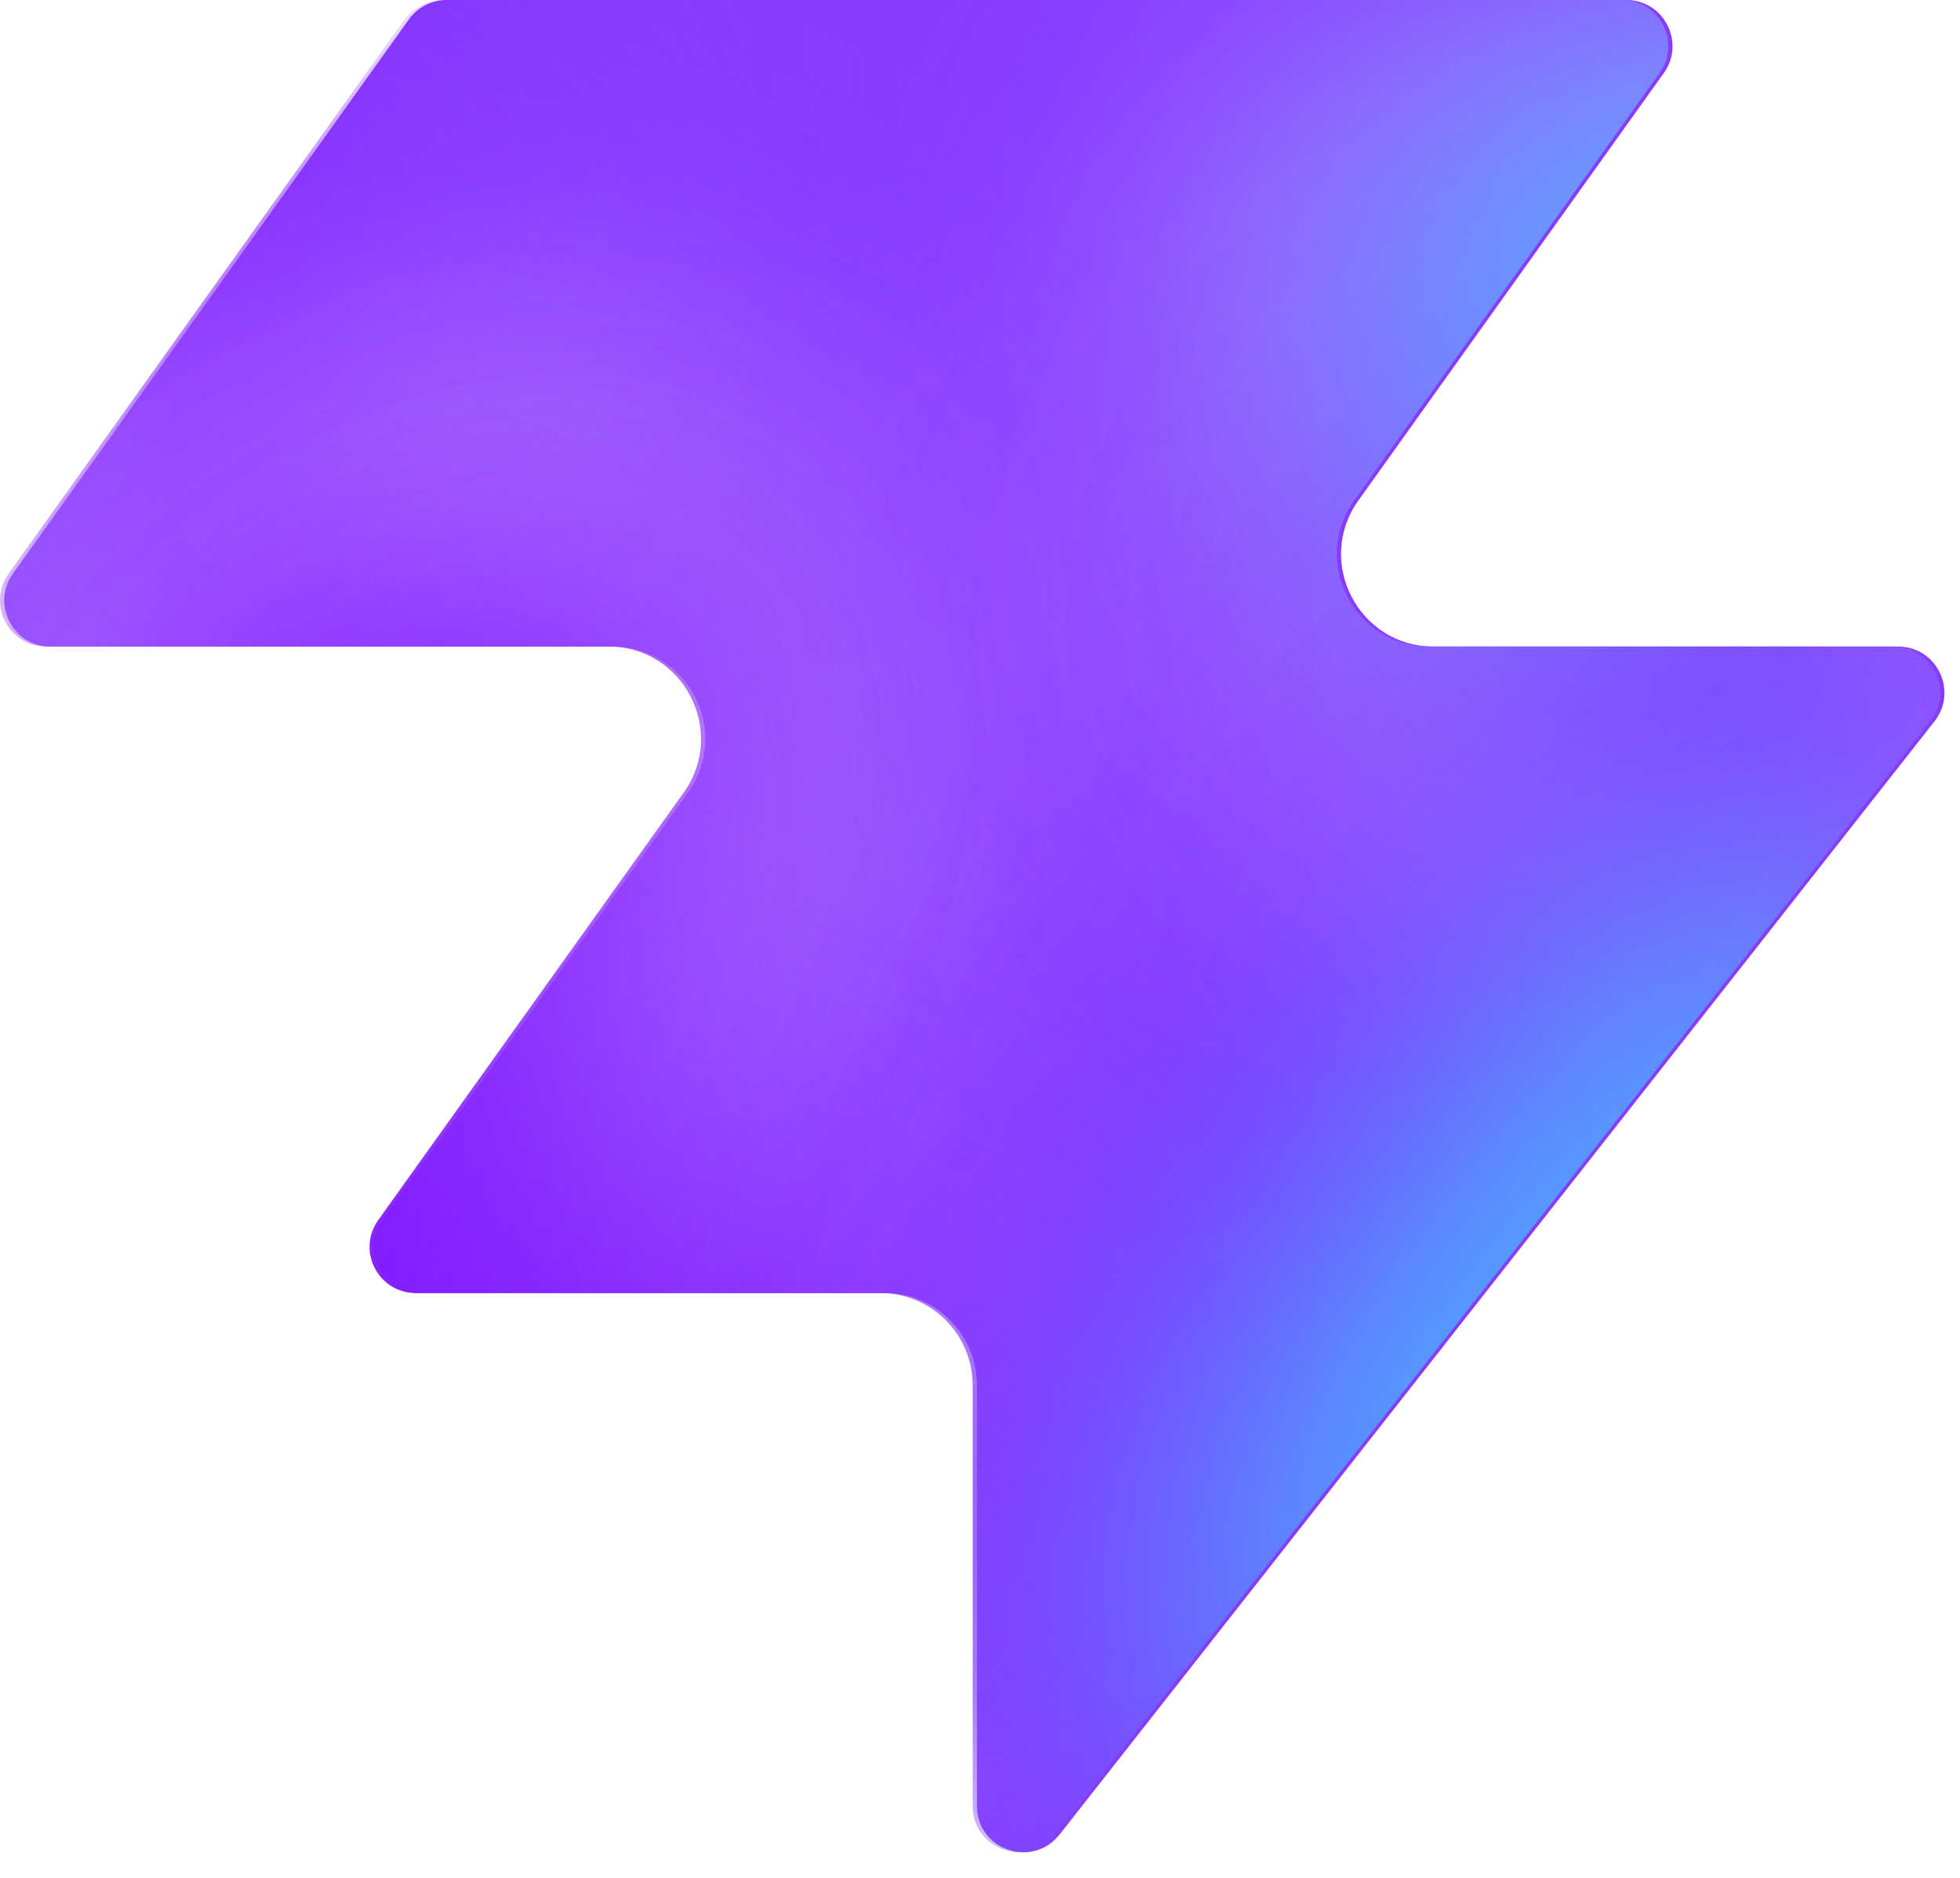
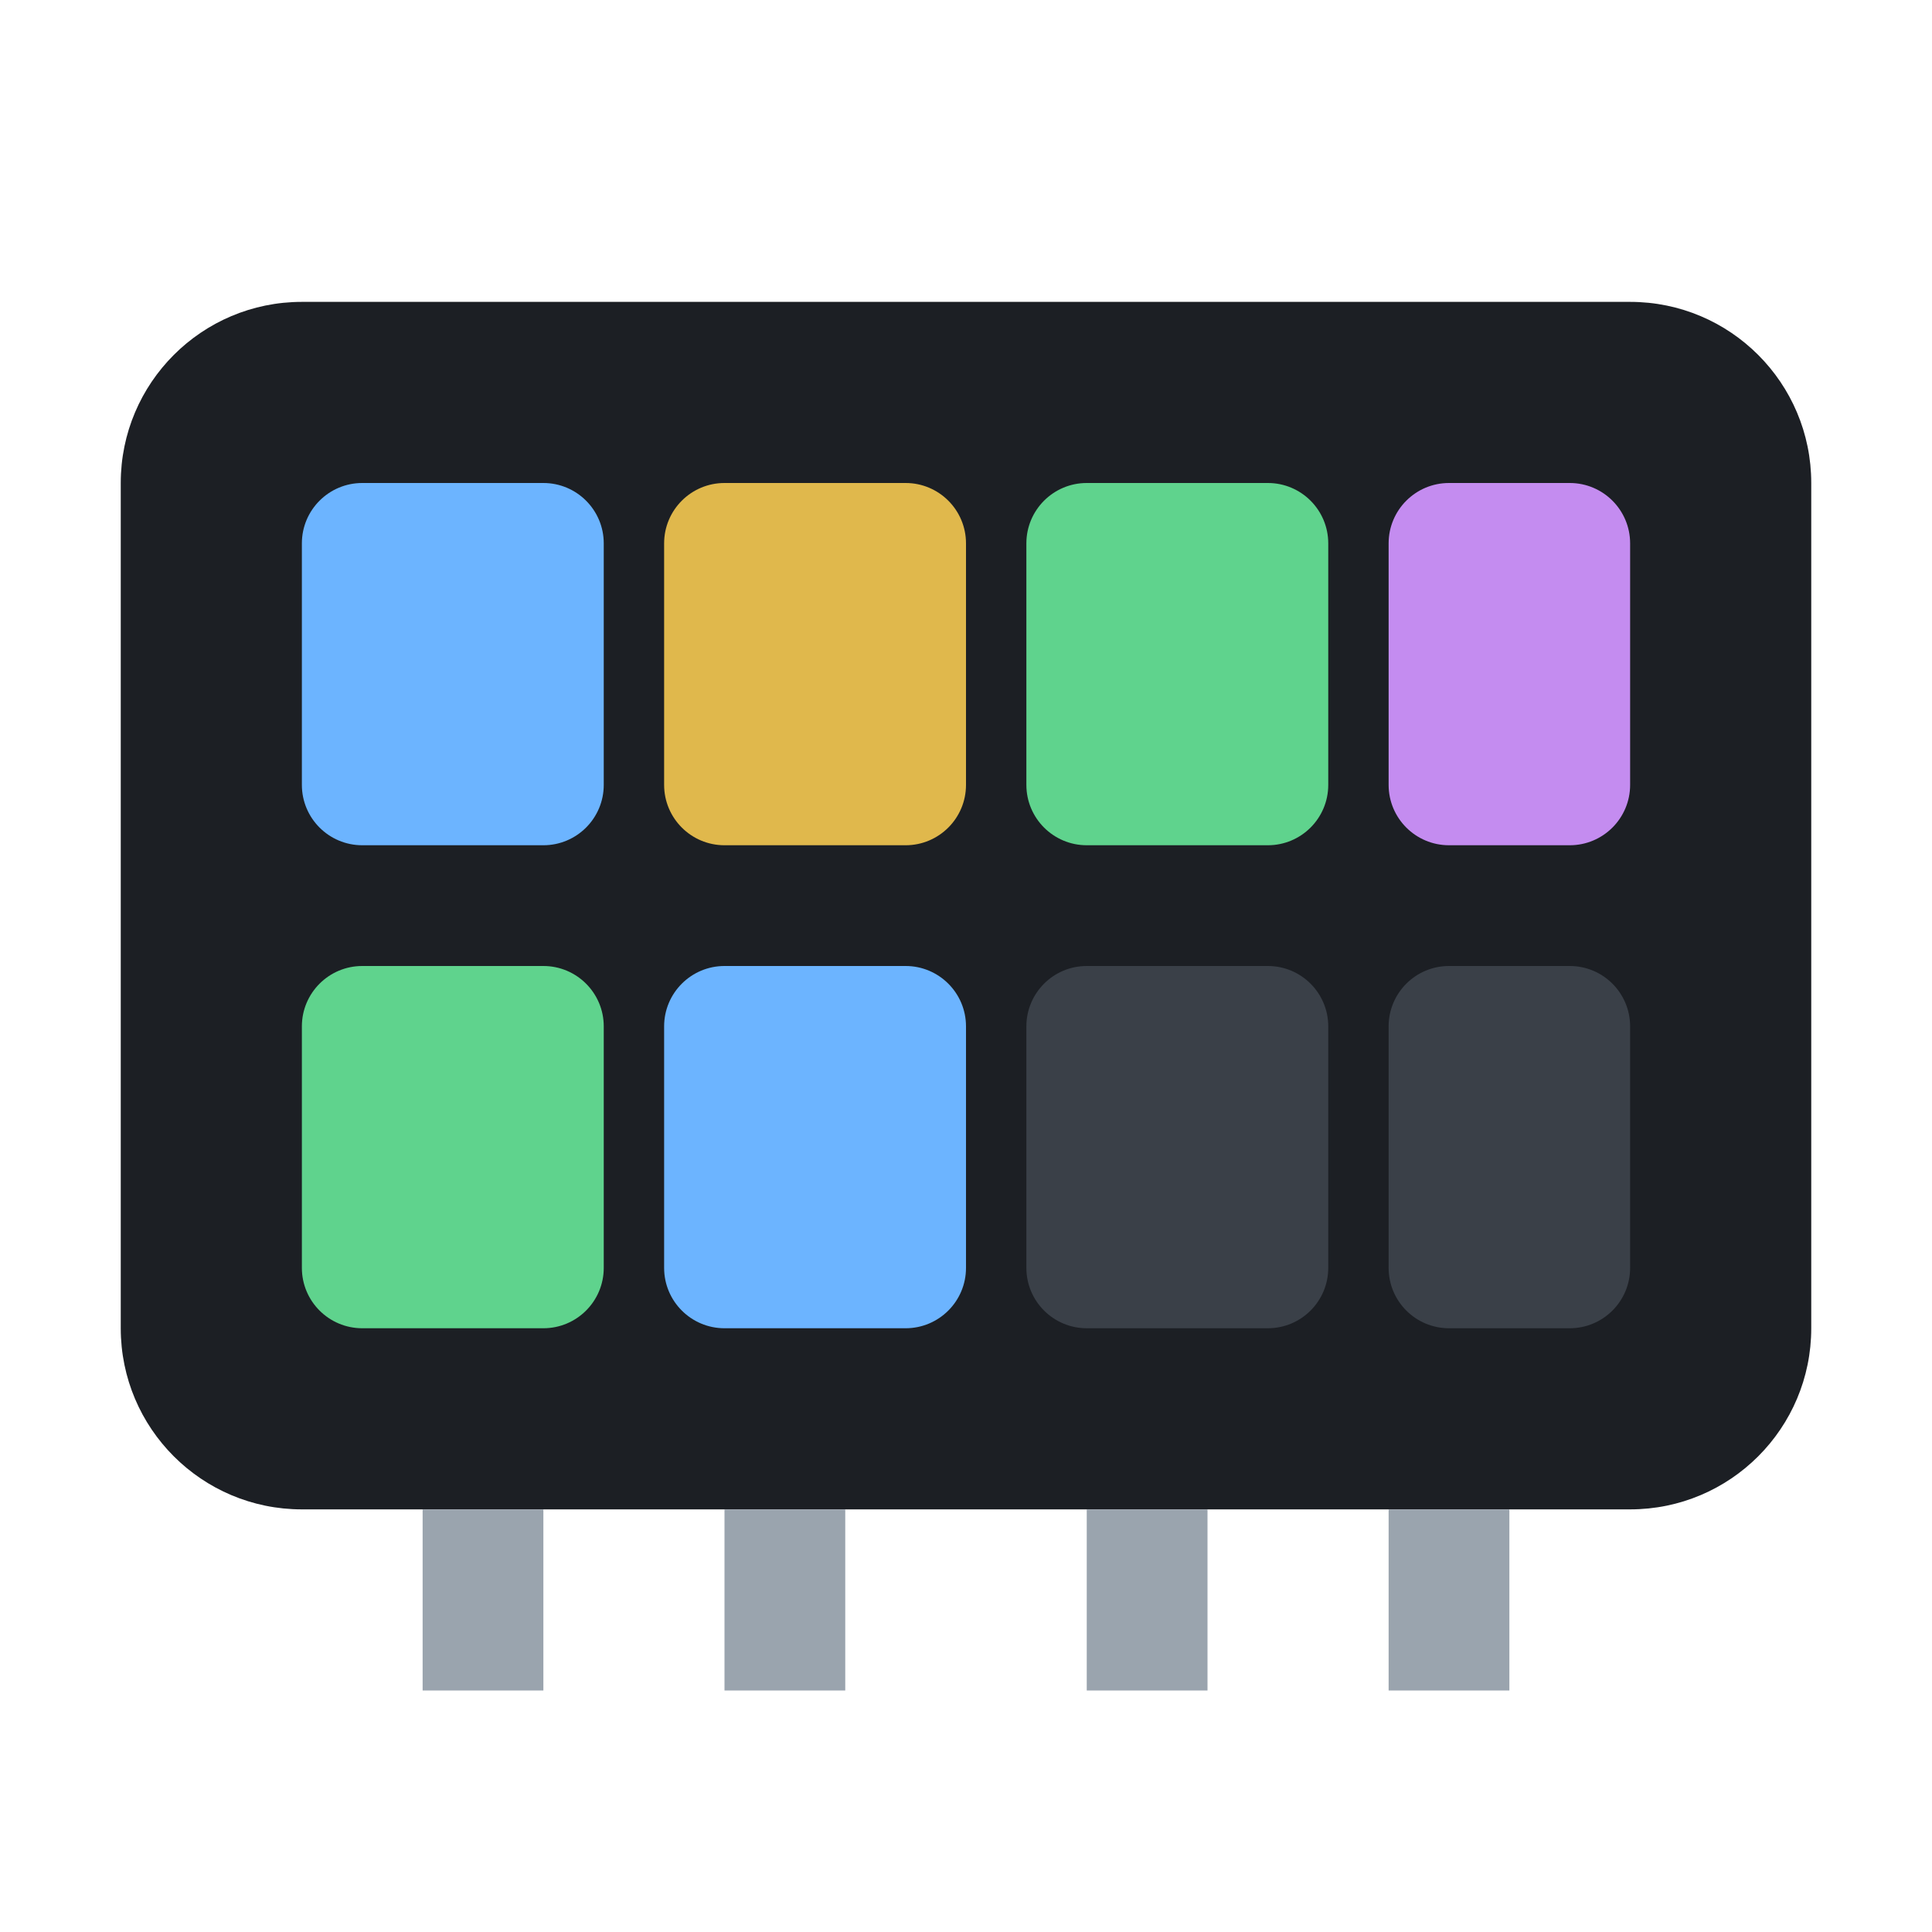
- <svg xmlns="http://www.w3.org/2000/svg" width="48" height="46" fill="none" viewBox="0 0 48 46">
-   <path fill="#863bff" d="M25.946 44.938c-.664.845-2.021.375-2.021-.698V33.937a2.26 2.26 0 0 0-2.262-2.262H10.287c-.92 0-1.456-1.04-.92-1.788l7.48-10.471c1.07-1.497 0-3.578-1.842-3.578H1.237c-.92 0-1.456-1.04-.92-1.788L10.013.474c.214-.297.556-.474.92-.474h28.894c.92 0 1.456 1.04.92 1.788l-7.48 10.471c-1.07 1.498 0 3.579 1.842 3.579h11.377c.943 0 1.473 1.088.89 1.83L25.947 44.94z" style="fill:#863bff;fill:color(display-p3 .525 .23 1);fill-opacity:1" />
-   <mask id="a" width="48" height="46" x="0" y="0" maskUnits="userSpaceOnUse" style="mask-type:alpha">
-     <path fill="#000" d="M25.842 44.938c-.664.844-2.021.375-2.021-.698V33.937a2.26 2.26 0 0 0-2.262-2.262H10.183c-.92 0-1.456-1.04-.92-1.788l7.48-10.471c1.07-1.498 0-3.579-1.842-3.579H1.133c-.92 0-1.456-1.04-.92-1.787L9.91.473c.214-.297.556-.474.92-.474h28.894c.92 0 1.456 1.04.92 1.788l-7.48 10.471c-1.07 1.498 0 3.578 1.842 3.578h11.377c.943 0 1.473 1.088.89 1.832L25.843 44.94z" style="fill:#000;fill-opacity:1" />
-   </mask>
-   <g mask="url(#a)">
-     <g filter="url(#b)">
-       <ellipse cx="5.508" cy="14.704" fill="#ede6ff" rx="5.508" ry="14.704" style="fill:#ede6ff;fill:color(display-p3 .927 .903 1);fill-opacity:1" transform="matrix(.00324 1 1 -.00324 -4.47 31.516)" />
-     </g>
-     <g filter="url(#c)">
-       <ellipse cx="10.399" cy="29.851" fill="#ede6ff" rx="10.399" ry="29.851" style="fill:#ede6ff;fill:color(display-p3 .927 .903 1);fill-opacity:1" transform="matrix(.00324 1 1 -.00324 -39.328 7.883)" />
-     </g>
-     <g filter="url(#d)">
-       <ellipse cx="5.508" cy="30.487" fill="#7e14ff" rx="5.508" ry="30.487" style="fill:#7e14ff;fill:color(display-p3 .492 .077 1);fill-opacity:1" transform="rotate(89.814 -25.913 -14.639)scale(1 -1)" />
-     </g>
-     <g filter="url(#e)">
-       <ellipse cx="5.508" cy="30.599" fill="#7e14ff" rx="5.508" ry="30.599" style="fill:#7e14ff;fill:color(display-p3 .492 .077 1);fill-opacity:1" transform="rotate(89.814 -32.644 -3.334)scale(1 -1)" />
-     </g>
-     <g filter="url(#f)">
-       <ellipse cx="5.508" cy="30.599" fill="#7e14ff" rx="5.508" ry="30.599" style="fill:#7e14ff;fill:color(display-p3 .492 .077 1);fill-opacity:1" transform="matrix(.00324 1 1 -.00324 -34.34 30.47)" />
-     </g>
-     <g filter="url(#g)">
-       <ellipse cx="14.072" cy="22.078" fill="#ede6ff" rx="14.072" ry="22.078" style="fill:#ede6ff;fill:color(display-p3 .927 .903 1);fill-opacity:1" transform="rotate(93.35 24.506 48.493)scale(-1 1)" />
-     </g>
-     <g filter="url(#h)">
-       <ellipse cx="3.47" cy="21.501" fill="#7e14ff" rx="3.47" ry="21.501" style="fill:#7e14ff;fill:color(display-p3 .492 .077 1);fill-opacity:1" transform="rotate(89.009 28.708 47.59)scale(-1 1)" />
-     </g>
-     <g filter="url(#i)">
-       <ellipse cx="3.47" cy="21.501" fill="#7e14ff" rx="3.47" ry="21.501" style="fill:#7e14ff;fill:color(display-p3 .492 .077 1);fill-opacity:1" transform="rotate(89.009 28.708 47.59)scale(-1 1)" />
-     </g>
-     <g filter="url(#j)">
-       <ellipse cx=".387" cy="8.972" fill="#7e14ff" rx="4.407" ry="29.108" style="fill:#7e14ff;fill:color(display-p3 .492 .077 1);fill-opacity:1" transform="rotate(39.51 .387 8.972)" />
-     </g>
-     <g filter="url(#k)">
-       <ellipse cx="47.523" cy="-6.092" fill="#7e14ff" rx="4.407" ry="29.108" style="fill:#7e14ff;fill:color(display-p3 .492 .077 1);fill-opacity:1" transform="rotate(37.892 47.523 -6.092)" />
-     </g>
-     <g filter="url(#l)">
-       <ellipse cx="41.412" cy="6.333" fill="#47bfff" rx="5.971" ry="9.665" style="fill:#47bfff;fill:color(display-p3 .28 .748 1);fill-opacity:1" transform="rotate(37.892 41.412 6.333)" />
-     </g>
-     <g filter="url(#m)">
-       <ellipse cx="-1.879" cy="38.332" fill="#7e14ff" rx="4.407" ry="29.108" style="fill:#7e14ff;fill:color(display-p3 .492 .077 1);fill-opacity:1" transform="rotate(37.892 -1.88 38.332)" />
-     </g>
-     <g filter="url(#n)">
-       <ellipse cx="-1.879" cy="38.332" fill="#7e14ff" rx="4.407" ry="29.108" style="fill:#7e14ff;fill:color(display-p3 .492 .077 1);fill-opacity:1" transform="rotate(37.892 -1.88 38.332)" />
-     </g>
-     <g filter="url(#o)">
-       <ellipse cx="35.651" cy="29.907" fill="#7e14ff" rx="4.407" ry="29.108" style="fill:#7e14ff;fill:color(display-p3 .492 .077 1);fill-opacity:1" transform="rotate(37.892 35.651 29.907)" />
-     </g>
-     <g filter="url(#p)">
-       <ellipse cx="38.418" cy="32.4" fill="#47bfff" rx="5.971" ry="15.297" style="fill:#47bfff;fill:color(display-p3 .28 .748 1);fill-opacity:1" transform="rotate(37.892 38.418 32.4)" />
-     </g>
-   </g>
-   <defs>
-     <filter id="b" width="60.045" height="41.654" x="-19.77" y="16.149" color-interpolation-filters="sRGB" filterUnits="userSpaceOnUse">
-       <feFlood flood-opacity="0" result="BackgroundImageFix" />
-       <feBlend in="SourceGraphic" in2="BackgroundImageFix" result="shape" />
-       <feGaussianBlur result="effect1_foregroundBlur_2002_17158" stdDeviation="7.659" />
-     </filter>
-     <filter id="c" width="90.34" height="51.437" x="-54.613" y="-7.533" color-interpolation-filters="sRGB" filterUnits="userSpaceOnUse">
-       <feFlood flood-opacity="0" result="BackgroundImageFix" />
-       <feBlend in="SourceGraphic" in2="BackgroundImageFix" result="shape" />
-       <feGaussianBlur result="effect1_foregroundBlur_2002_17158" stdDeviation="7.659" />
-     </filter>
-     <filter id="d" width="79.355" height="29.4" x="-49.64" y="2.03" color-interpolation-filters="sRGB" filterUnits="userSpaceOnUse">
-       <feFlood flood-opacity="0" result="BackgroundImageFix" />
-       <feBlend in="SourceGraphic" in2="BackgroundImageFix" result="shape" />
-       <feGaussianBlur result="effect1_foregroundBlur_2002_17158" stdDeviation="4.596" />
-     </filter>
-     <filter id="e" width="79.579" height="29.4" x="-45.045" y="20.029" color-interpolation-filters="sRGB" filterUnits="userSpaceOnUse">
-       <feFlood flood-opacity="0" result="BackgroundImageFix" />
-       <feBlend in="SourceGraphic" in2="BackgroundImageFix" result="shape" />
-       <feGaussianBlur result="effect1_foregroundBlur_2002_17158" stdDeviation="4.596" />
-     </filter>
-     <filter id="f" width="79.579" height="29.4" x="-43.513" y="21.178" color-interpolation-filters="sRGB" filterUnits="userSpaceOnUse">
-       <feFlood flood-opacity="0" result="BackgroundImageFix" />
-       <feBlend in="SourceGraphic" in2="BackgroundImageFix" result="shape" />
-       <feGaussianBlur result="effect1_foregroundBlur_2002_17158" stdDeviation="4.596" />
-     </filter>
-     <filter id="g" width="74.749" height="58.852" x="15.756" y="-17.901" color-interpolation-filters="sRGB" filterUnits="userSpaceOnUse">
-       <feFlood flood-opacity="0" result="BackgroundImageFix" />
-       <feBlend in="SourceGraphic" in2="BackgroundImageFix" result="shape" />
-       <feGaussianBlur result="effect1_foregroundBlur_2002_17158" stdDeviation="7.659" />
-     </filter>
-     <filter id="h" width="61.377" height="25.362" x="23.548" y="2.284" color-interpolation-filters="sRGB" filterUnits="userSpaceOnUse">
-       <feFlood flood-opacity="0" result="BackgroundImageFix" />
-       <feBlend in="SourceGraphic" in2="BackgroundImageFix" result="shape" />
-       <feGaussianBlur result="effect1_foregroundBlur_2002_17158" stdDeviation="4.596" />
-     </filter>
-     <filter id="i" width="61.377" height="25.362" x="23.548" y="2.284" color-interpolation-filters="sRGB" filterUnits="userSpaceOnUse">
-       <feFlood flood-opacity="0" result="BackgroundImageFix" />
-       <feBlend in="SourceGraphic" in2="BackgroundImageFix" result="shape" />
-       <feGaussianBlur result="effect1_foregroundBlur_2002_17158" stdDeviation="4.596" />
-     </filter>
-     <filter id="j" width="56.045" height="63.649" x="-27.636" y="-22.853" color-interpolation-filters="sRGB" filterUnits="userSpaceOnUse">
-       <feFlood flood-opacity="0" result="BackgroundImageFix" />
-       <feBlend in="SourceGraphic" in2="BackgroundImageFix" result="shape" />
-       <feGaussianBlur result="effect1_foregroundBlur_2002_17158" stdDeviation="4.596" />
-     </filter>
-     <filter id="k" width="54.814" height="64.646" x="20.116" y="-38.415" color-interpolation-filters="sRGB" filterUnits="userSpaceOnUse">
-       <feFlood flood-opacity="0" result="BackgroundImageFix" />
-       <feBlend in="SourceGraphic" in2="BackgroundImageFix" result="shape" />
-       <feGaussianBlur result="effect1_foregroundBlur_2002_17158" stdDeviation="4.596" />
-     </filter>
-     <filter id="l" width="33.541" height="35.313" x="24.641" y="-11.323" color-interpolation-filters="sRGB" filterUnits="userSpaceOnUse">
-       <feFlood flood-opacity="0" result="BackgroundImageFix" />
-       <feBlend in="SourceGraphic" in2="BackgroundImageFix" result="shape" />
-       <feGaussianBlur result="effect1_foregroundBlur_2002_17158" stdDeviation="4.596" />
-     </filter>
-     <filter id="m" width="54.814" height="64.646" x="-29.286" y="6.009" color-interpolation-filters="sRGB" filterUnits="userSpaceOnUse">
-       <feFlood flood-opacity="0" result="BackgroundImageFix" />
-       <feBlend in="SourceGraphic" in2="BackgroundImageFix" result="shape" />
-       <feGaussianBlur result="effect1_foregroundBlur_2002_17158" stdDeviation="4.596" />
-     </filter>
-     <filter id="n" width="54.814" height="64.646" x="-29.286" y="6.009" color-interpolation-filters="sRGB" filterUnits="userSpaceOnUse">
-       <feFlood flood-opacity="0" result="BackgroundImageFix" />
-       <feBlend in="SourceGraphic" in2="BackgroundImageFix" result="shape" />
-       <feGaussianBlur result="effect1_foregroundBlur_2002_17158" stdDeviation="4.596" />
-     </filter>
-     <filter id="o" width="54.814" height="64.646" x="8.244" y="-2.416" color-interpolation-filters="sRGB" filterUnits="userSpaceOnUse">
-       <feFlood flood-opacity="0" result="BackgroundImageFix" />
-       <feBlend in="SourceGraphic" in2="BackgroundImageFix" result="shape" />
-       <feGaussianBlur result="effect1_foregroundBlur_2002_17158" stdDeviation="4.596" />
-     </filter>
-     <filter id="p" width="39.409" height="43.623" x="18.713" y="10.588" color-interpolation-filters="sRGB" filterUnits="userSpaceOnUse">
-       <feFlood flood-opacity="0" result="BackgroundImageFix" />
-       <feBlend in="SourceGraphic" in2="BackgroundImageFix" result="shape" />
-       <feGaussianBlur result="effect1_foregroundBlur_2002_17158" stdDeviation="4.596" />
-     </filter>
-   </defs>
+ <svg xmlns="http://www.w3.org/2000/svg" viewBox="0 0 32 32">
+   <rect x="2" y="5" width="28" height="20" rx="3" fill="#1c1f24" />
+   <rect x="5" y="8" width="5" height="6" rx="1" fill="#6cb4ff" />
+   <rect x="11" y="8" width="5" height="6" rx="1" fill="#e0b84c" />
+   <rect x="17" y="8" width="5" height="6" rx="1" fill="#5fd38d" />
+   <rect x="23" y="8" width="4" height="6" rx="1" fill="#c48cf0" />
+   <rect x="5" y="16" width="5" height="6" rx="1" fill="#5fd38d" />
+   <rect x="11" y="16" width="5" height="6" rx="1" fill="#6cb4ff" />
+   <rect x="17" y="16" width="5" height="6" rx="1" fill="#3a4048" />
+   <rect x="23" y="16" width="4" height="6" rx="1" fill="#3a4048" />
+   <rect x="7" y="25" width="2" height="3" fill="#9aa4ae" />
+   <rect x="12" y="25" width="2" height="3" fill="#9aa4ae" />
+   <rect x="18" y="25" width="2" height="3" fill="#9aa4ae" />
+   <rect x="23" y="25" width="2" height="3" fill="#9aa4ae" />
</svg>
